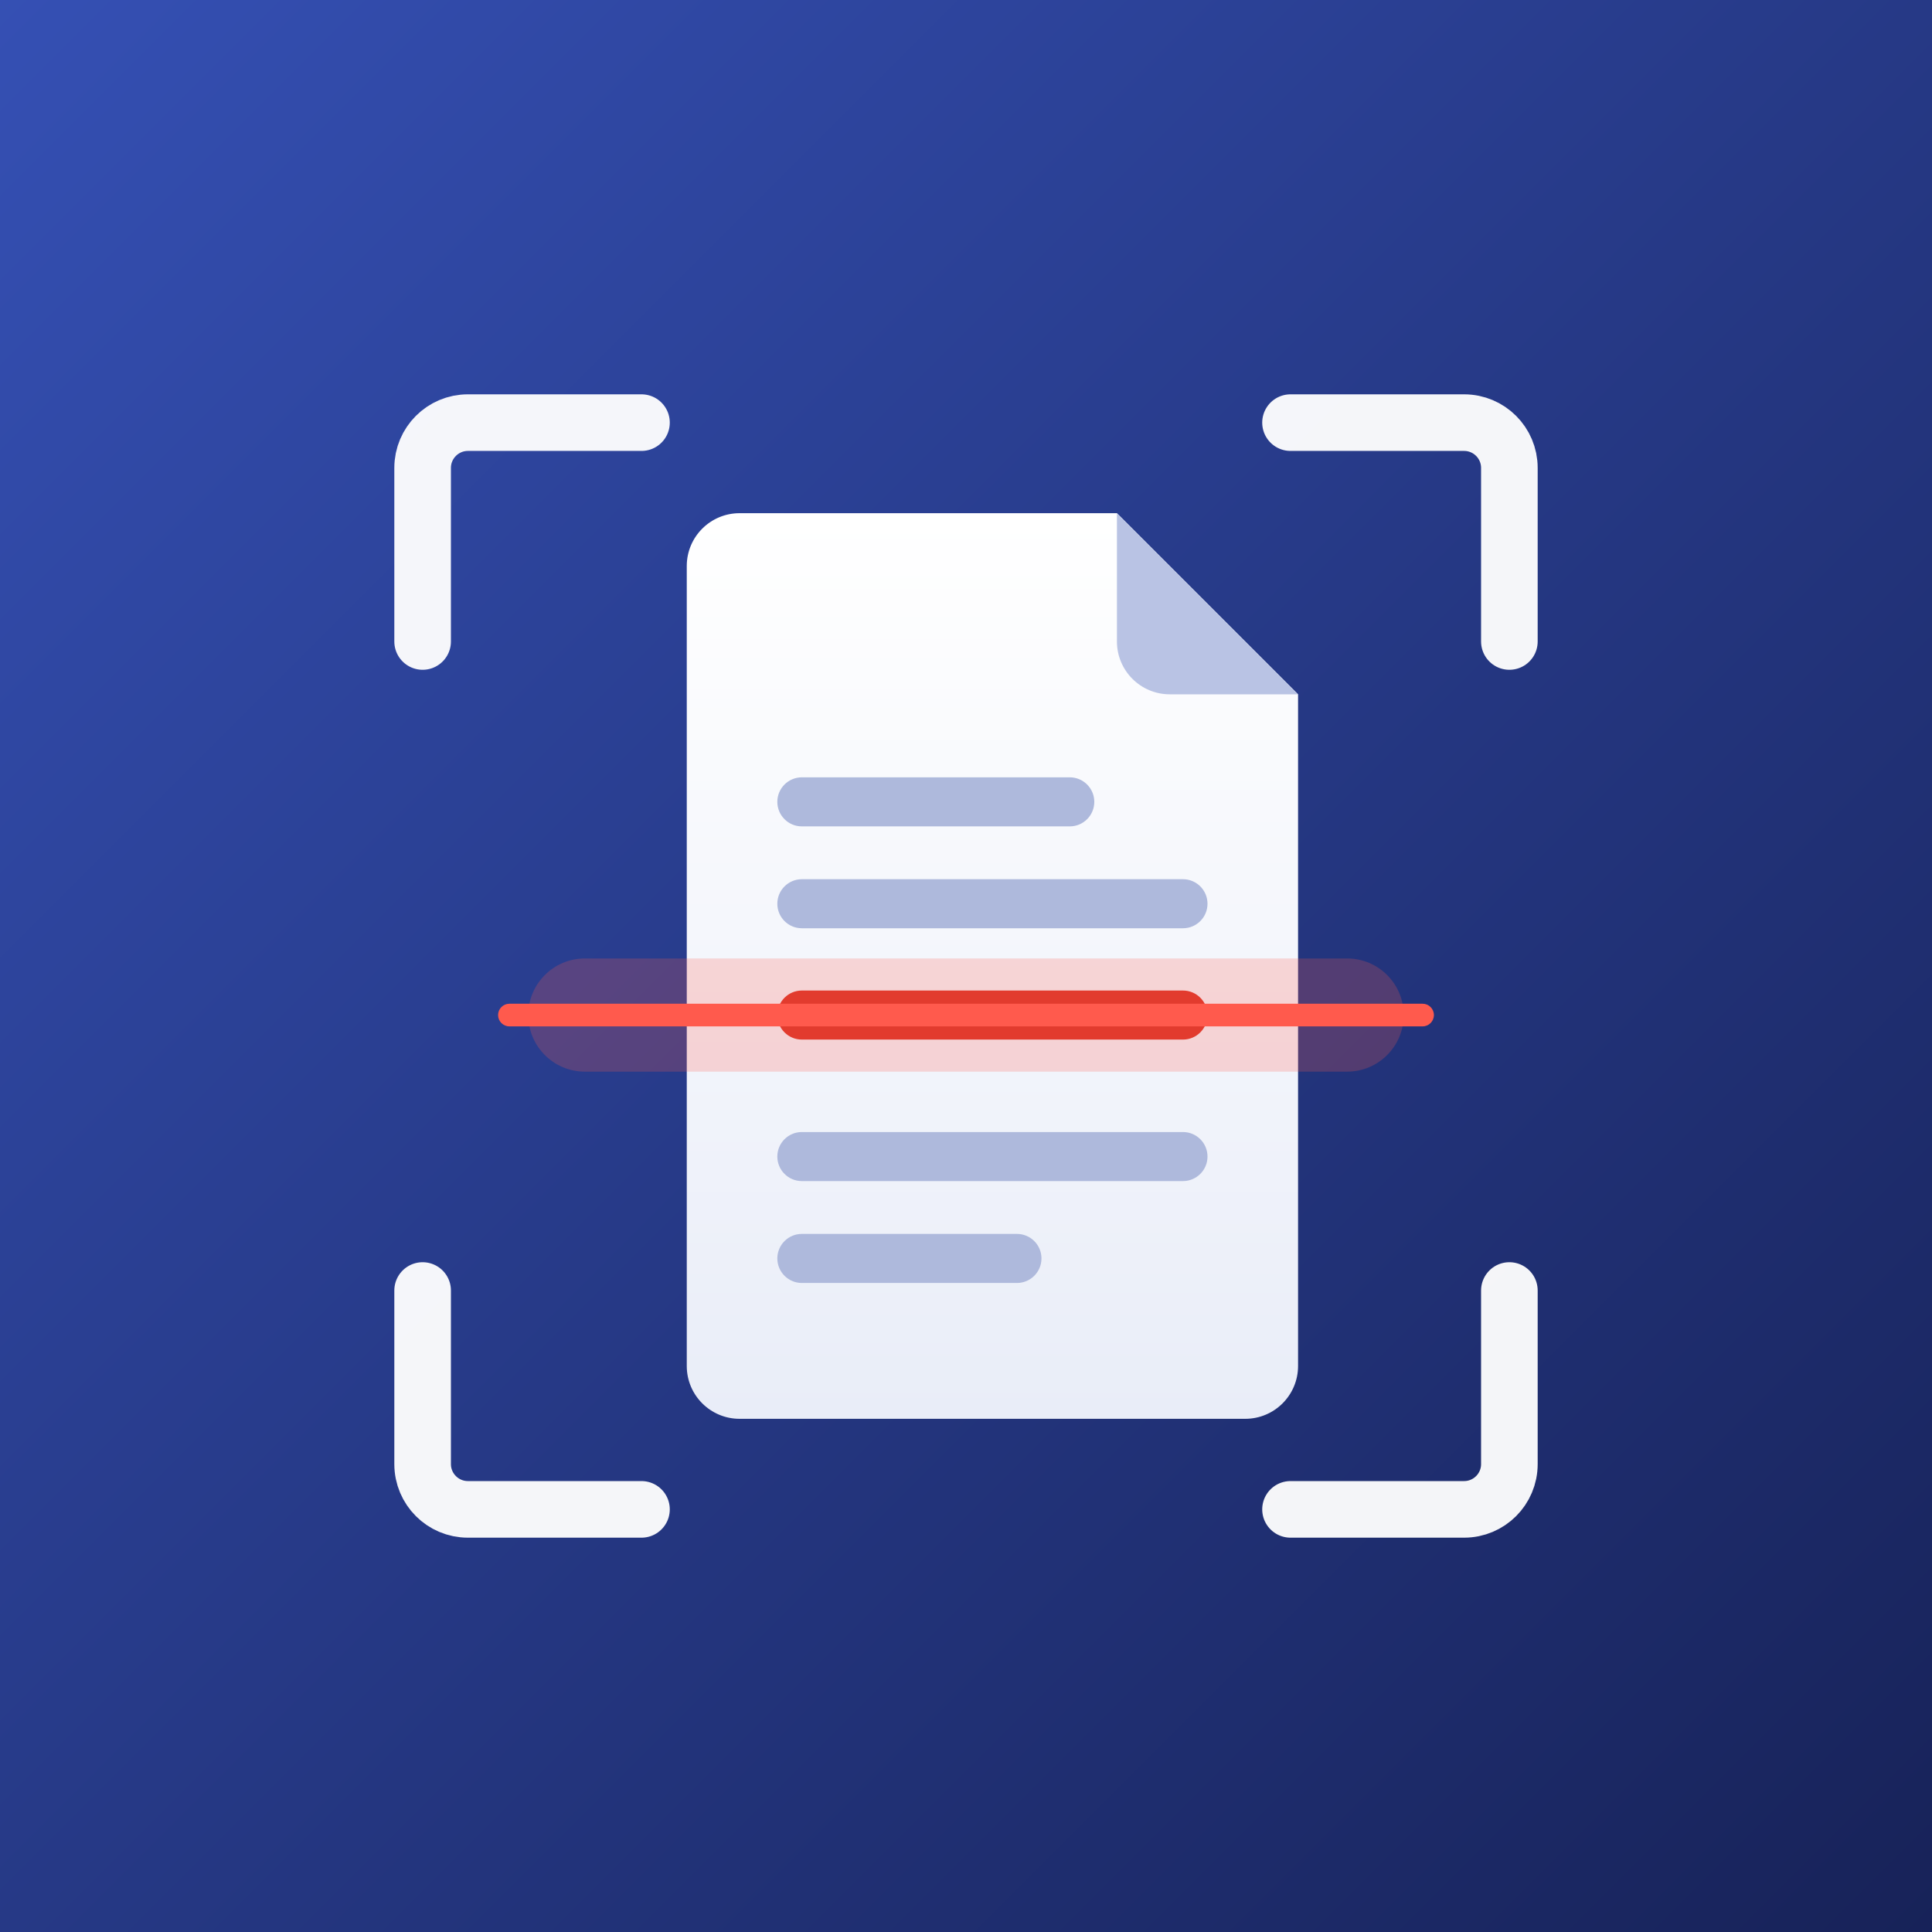
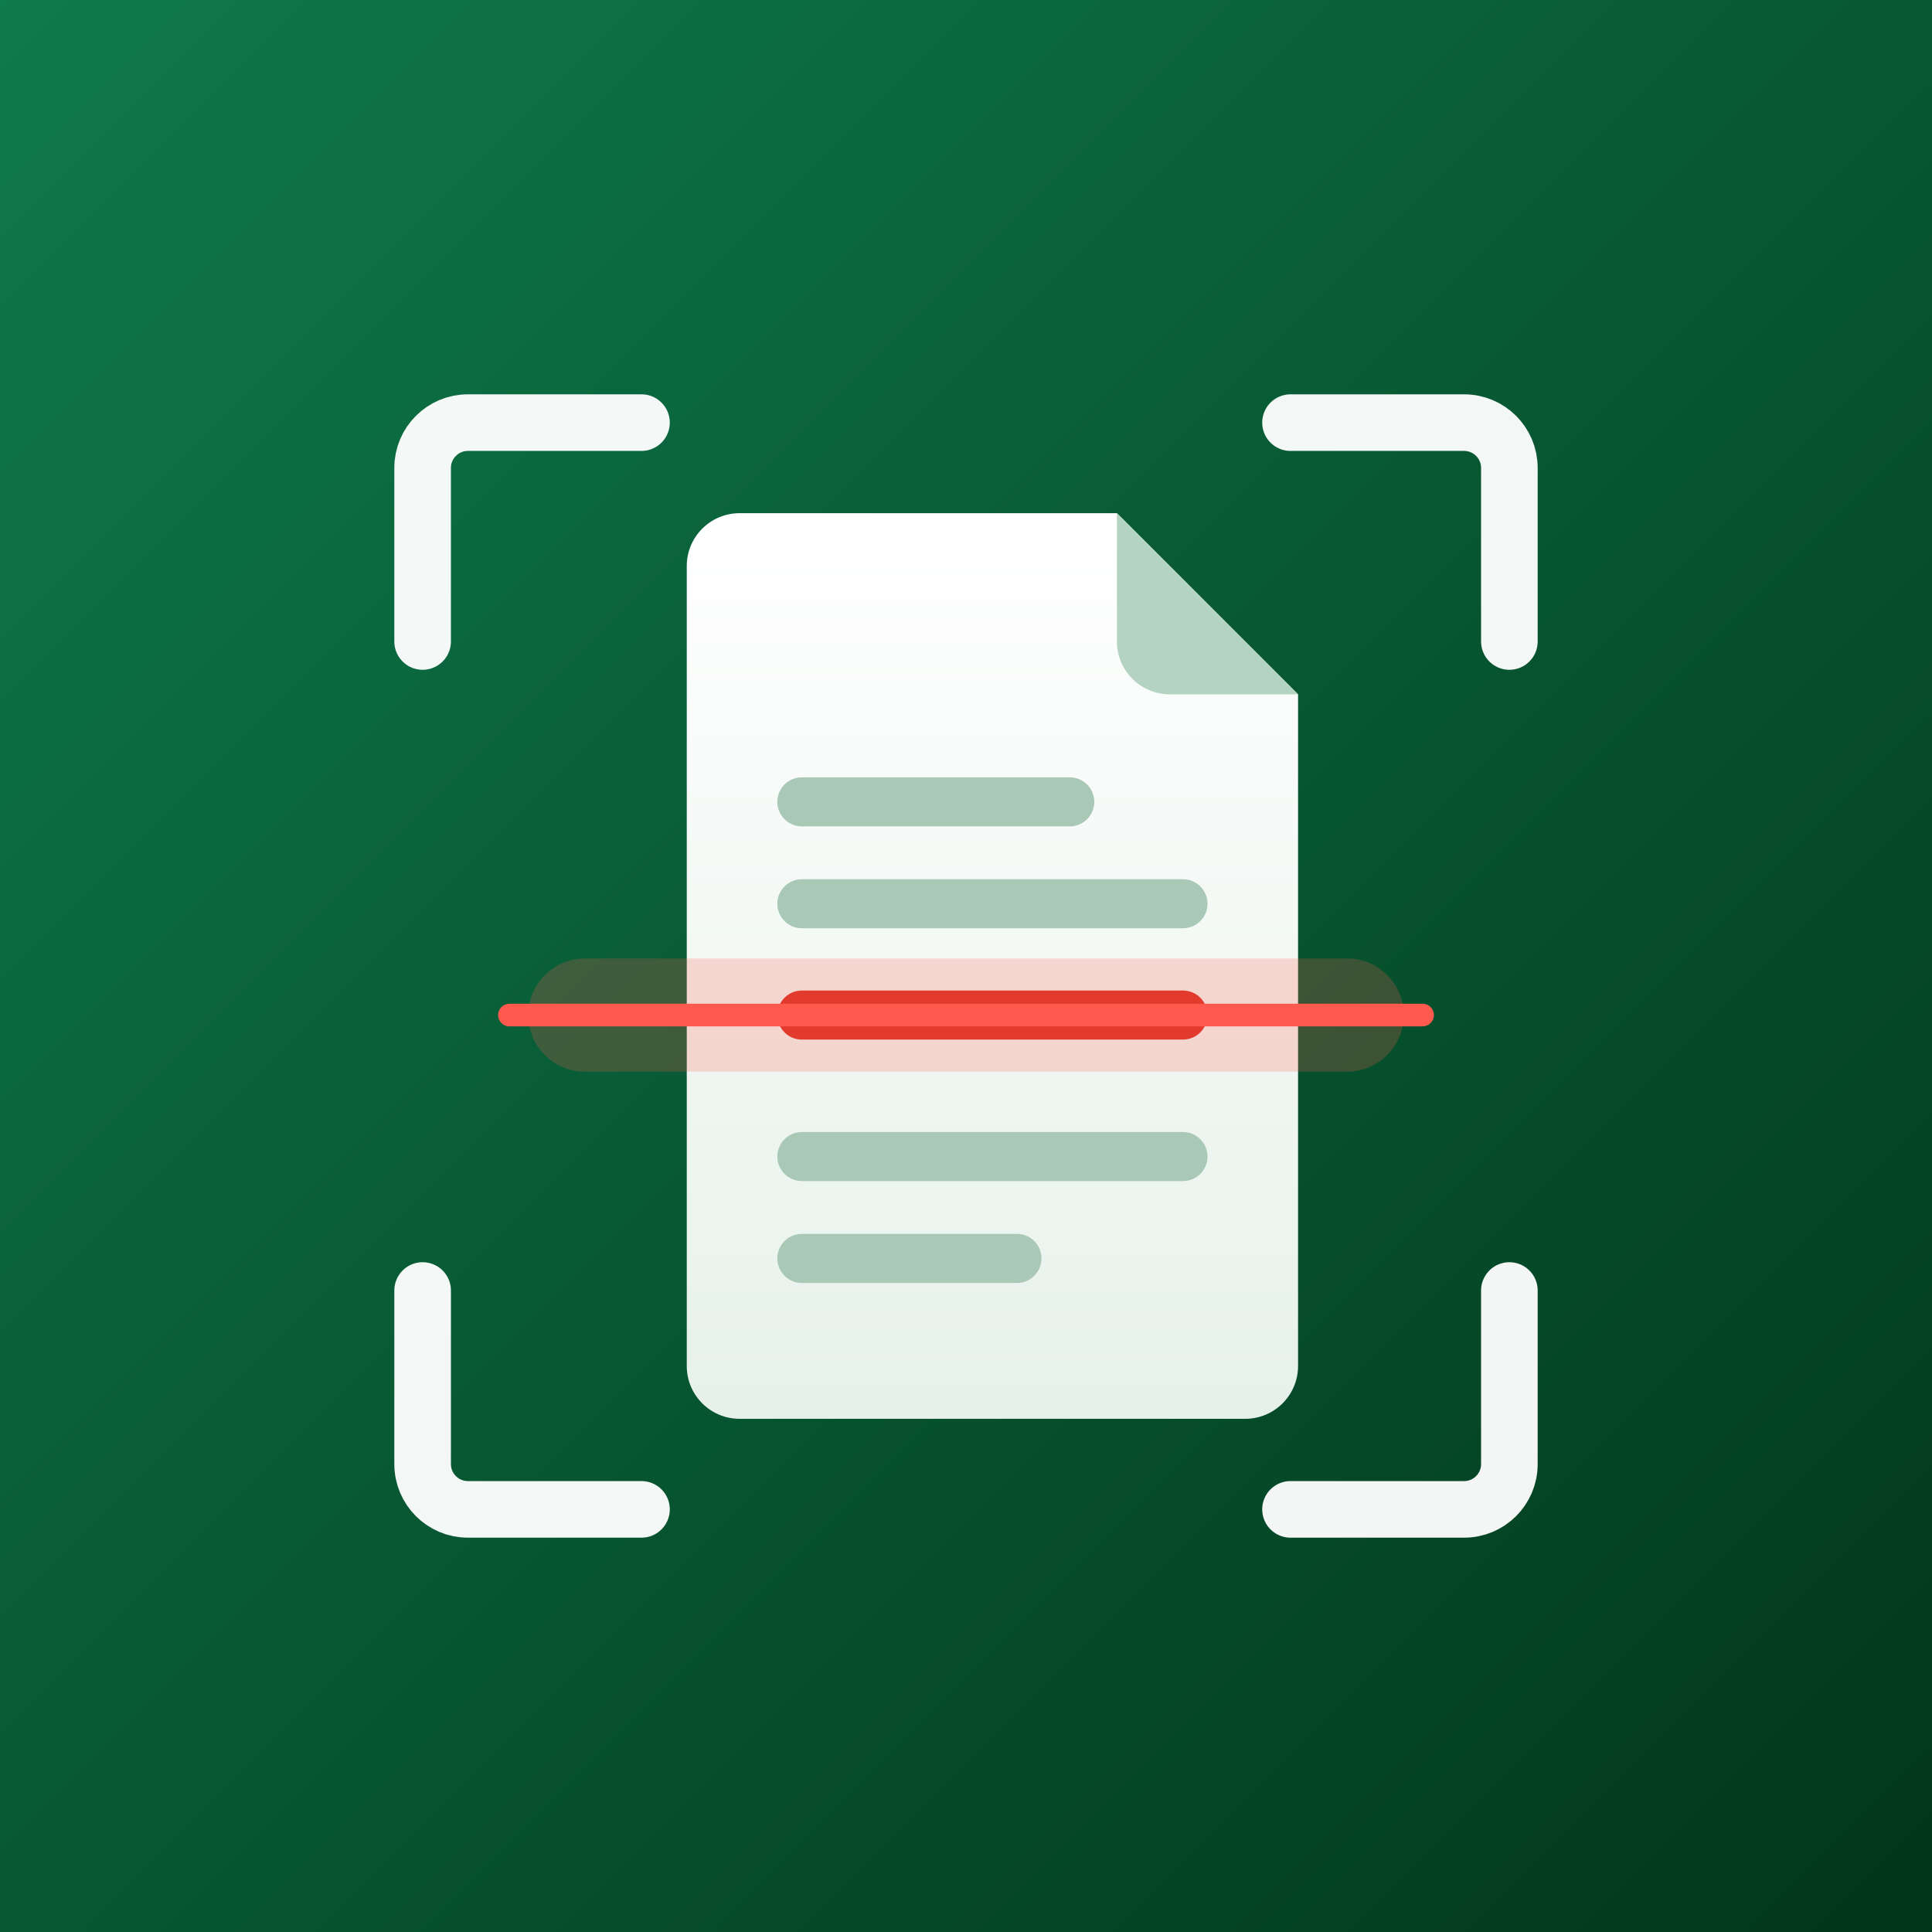
<svg xmlns="http://www.w3.org/2000/svg" viewBox="0 0 512 512" width="512" height="512">
  <defs>
    <linearGradient id="bg" x1="0" y1="0" x2="1" y2="1">
-       <stop offset="0" stop-color="#3550b4" />
-       <stop offset="1" stop-color="#172258" />
+       <stop offset="0" stop-color="#0f7a4b" />
+       <stop offset="1" stop-color="#01361a" />
    </linearGradient>
    <linearGradient id="pg" x1="0" y1="0" x2="0" y2="1">
      <stop offset="0" stop-color="#ffffff" />
-       <stop offset="1" stop-color="#e9edf8" />
+       <stop offset="1" stop-color="#e6f1ea" />
    </linearGradient>
  </defs>
  <rect width="512" height="512" fill="url(#bg)" />
  <g fill="none" stroke="#ffffff" stroke-width="15" stroke-linecap="round" stroke-linejoin="round" opacity="0.95">
    <path d="M112 170 V124 a12 12 0 0 1 12 -12 H170" />
    <path d="M342 112 H388 a12 12 0 0 1 12 12 V170" />
    <path d="M400 342 V388 a12 12 0 0 1 -12 12 H342" />
    <path d="M170 400 H124 a12 12 0 0 1 -12 -12 V342" />
  </g>
  <path d="M182 150 a14 14 0 0 1 14 -14 H296 L344 184 V362 a14 14 0 0 1 -14 14 H196 a14 14 0 0 1 -14 -14 Z" fill="url(#pg)" />
-   <path d="M296 136 V170 a14 14 0 0 0 14 14 H344 Z" fill="#b9c3e4" />
-   <g fill="#aeb9dc">
+   <path d="M296 136 V170 a14 14 0 0 0 14 14 H344 Z" fill="#b5d3c1" />
+   <g fill="#a9c9b6">
    <rect x="206" y="206" width="84" height="13" rx="6.5" />
    <rect x="206" y="233" width="114" height="13" rx="6.5" />
    <rect x="206" y="300" width="114" height="13" rx="6.5" />
    <rect x="206" y="327" width="70" height="13" rx="6.5" />
  </g>
  <rect x="140" y="254" width="232" height="30" rx="15" fill="#ff5a4d" opacity="0.22" />
  <rect x="206" y="262.5" width="114" height="13" rx="6.5" fill="#e23b2e" />
  <rect x="132" y="266" width="248" height="6" rx="3" fill="#ff5a4d" />
</svg>
